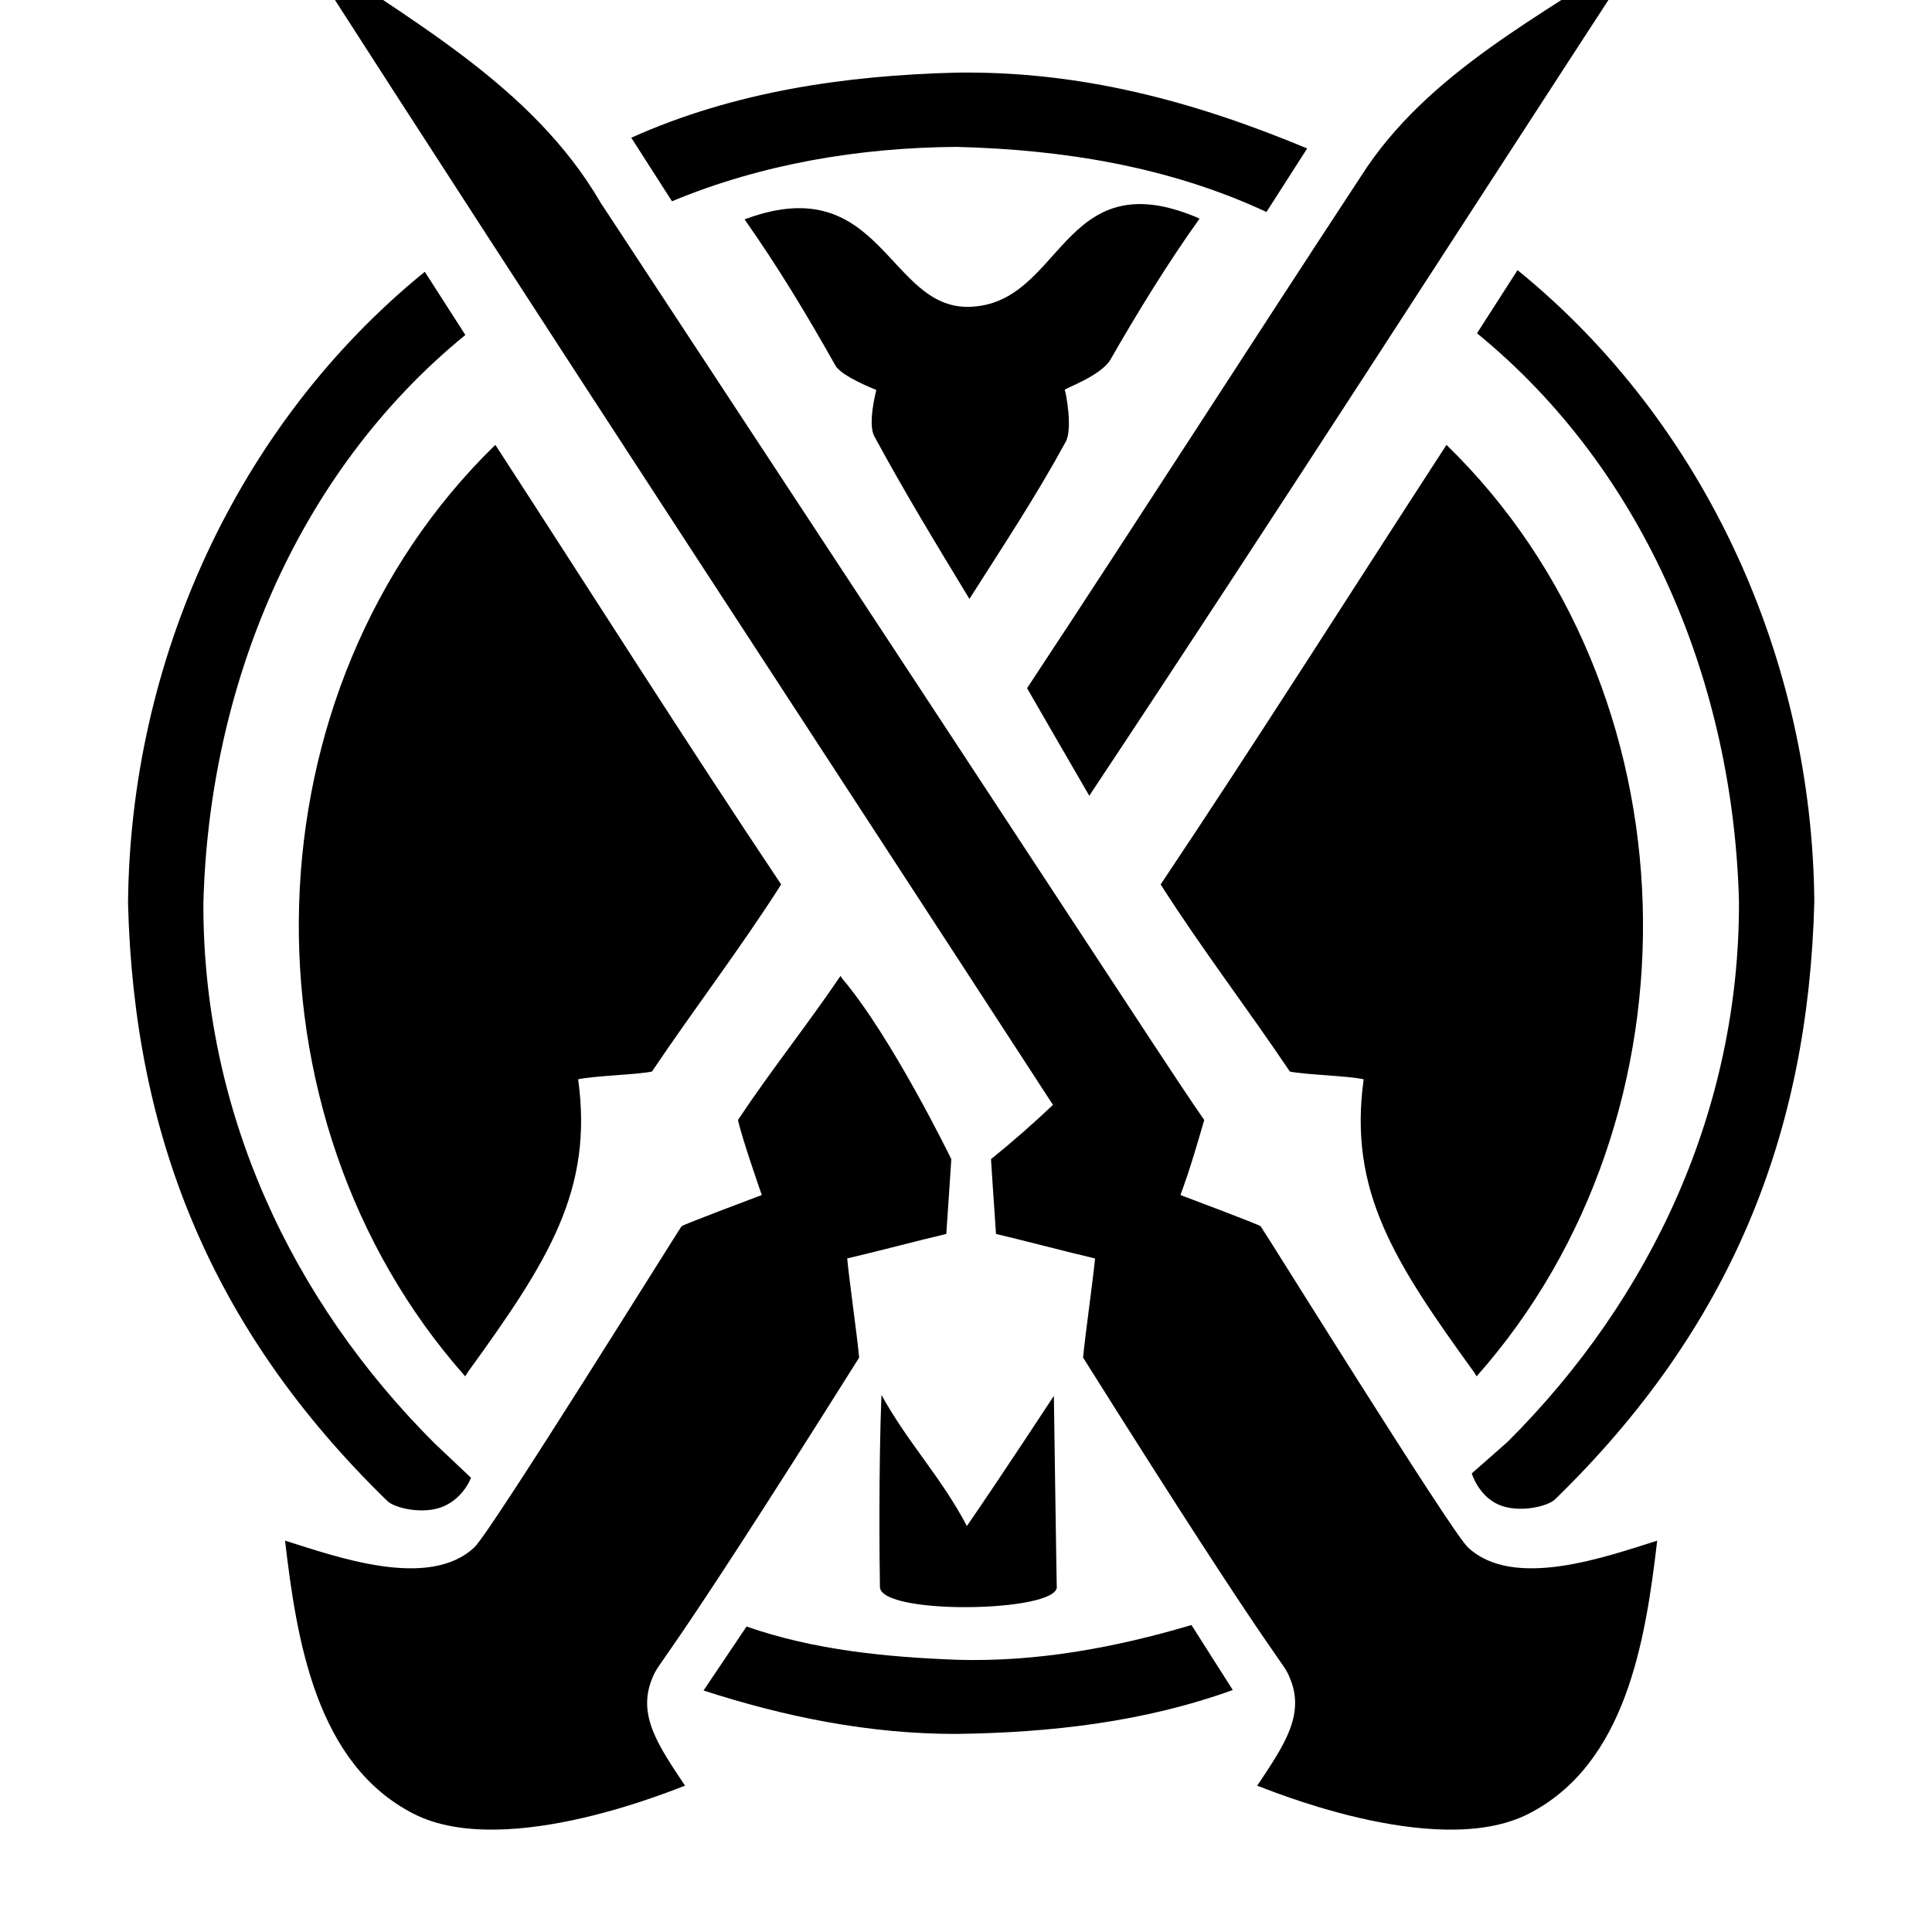
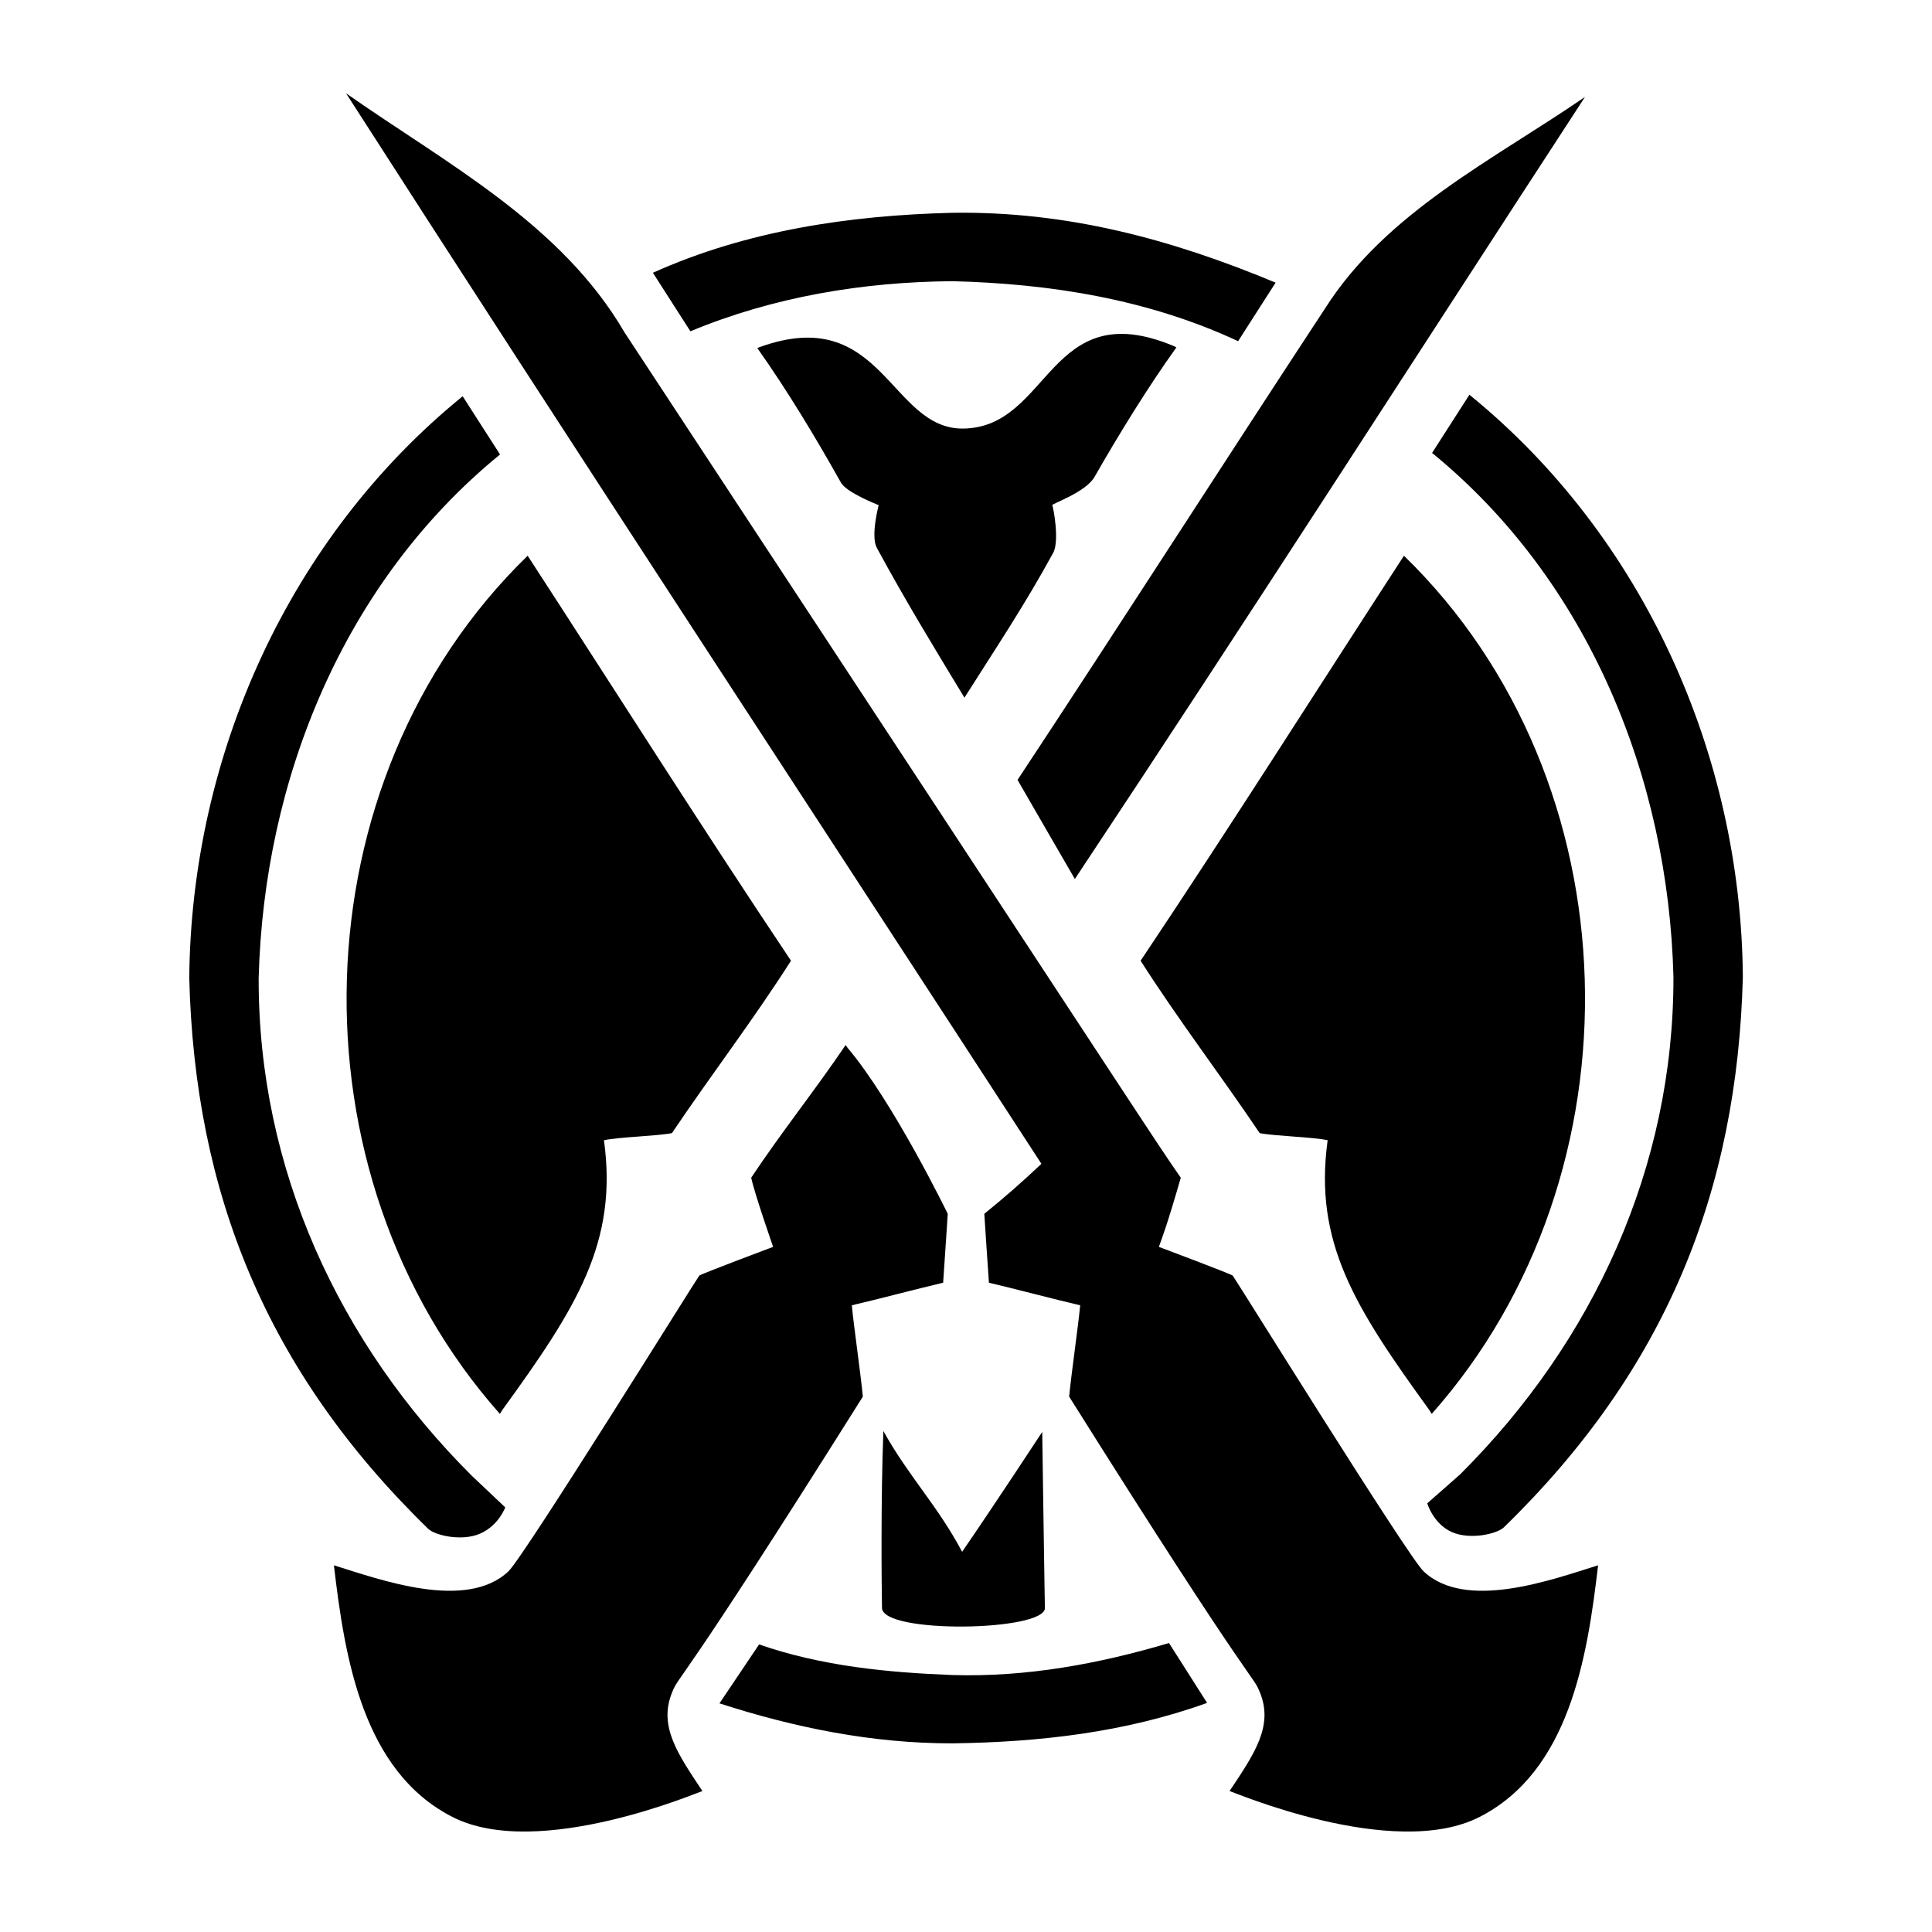
- <svg xmlns="http://www.w3.org/2000/svg" version="1.1" viewBox="-2.126 0.952 32.08 32.08">
+ <svg xmlns="http://www.w3.org/2000/svg" version="1.1" viewBox="-3.411 -1.677 34.82 34.82">
  <path fill="currentColor" d="M17.657 27.934l0.687 1.080c-1.48 0.534-3.035 0.709-4.595 0.729-1.433 0.002-2.835-0.281-4.193-0.721l0.714-1.062c1.124 0.391 2.315 0.507 3.494 0.552 1.326 0.039 2.627-0.201 3.893-0.577zM4.927 5.465v0c-3.132 2.546-4.894 6.478-4.927 10.488 0.099 3.854 1.379 7.075 4.306 9.923 0.121 0.118 0.608 0.234 0.941 0.085s0.448-0.471 0.448-0.471c-0.020-0.019-0.581-0.549-0.601-0.568-2.402-2.394-3.852-5.542-3.843-8.969 0.092-3.574 1.528-7.136 4.35-9.439l-0.673-1.049zM13.755 2.158v0c-1.847 0.046-3.7 0.317-5.399 1.081l0.676 1.055c1.492-0.621 3.112-0.891 4.722-0.903 1.77 0.044 3.533 0.327 5.149 1.081l0.676-1.055c-1.886-0.786-3.761-1.289-5.826-1.259zM22.392 23.806c3.847-4.336 3.675-11.411-0.5-15.467-1.587 2.443-3.127 4.878-4.746 7.299 0.683 1.071 1.436 2.052 2.146 3.107 0.274 0.054 0.951 0.069 1.225 0.128-0.254 1.844 0.496 3.018 1.826 4.854 0.018 0.025 0.033 0.053 0.050 0.079zM12.511 24.116c0.457 0.823 0.977 1.341 1.418 2.175 0.549-0.796 1.444-2.161 1.444-2.161s0.049 3.434 0.049 3.173c0 0.422-2.927 0.471-2.937 0-0.007-0.346-0.023-1.987 0.025-3.186zM10.128 19.548c0.543-0.818 1.153-1.579 1.702-2.391 0.012 0.017 0.023 0.036 0.037 0.053 0.827 0.982 1.803 2.989 1.803 2.989s-0.053 0.818-0.083 1.242c-0.436 0.102-1.204 0.305-1.646 0.407 0.038 0.393 0.162 1.253 0.199 1.646-3.425 5.45-3.298 4.98-3.442 5.341-0.24 0.6 0.105 1.099 0.551 1.768-0.034-0-2.946 1.26-4.503 0.468-1.624-0.827-1.945-2.88-2.139-4.537 0.829 0.258 2.385 0.829 3.146 0.108 0.283-0.268 3.408-5.299 3.439-5.329s1.331-0.518 1.331-0.518-0.336-0.961-0.395-1.246zM5.599 23.806c-3.847-4.336-3.675-11.411 0.5-15.467 1.587 2.443 3.127 4.878 4.746 7.299-0.683 1.071-1.436 2.052-2.146 3.107-0.274 0.054-0.951 0.069-1.225 0.128 0.254 1.844-0.496 3.018-1.826 4.854-0.018 0.025-0.033 0.053-0.050 0.079zM10.237 4.595c0.015-0.006 0.031-0.012 0.046-0.017 2.217-0.8 2.342 1.491 3.672 1.469 1.567-0.026 1.53-2.426 3.782-1.49 0.018 0.008 0.036 0.018 0.054 0.027-0.51 0.71-1.045 1.58-1.476 2.335-0.159 0.278-0.776 0.485-0.761 0.508s0.136 0.641 0.016 0.86c-0.507 0.931-1.031 1.714-1.599 2.61-0.565-0.932-1.061-1.745-1.58-2.702-0.114-0.21 0.034-0.768 0.034-0.768s-0.578-0.224-0.679-0.405c-0.467-0.83-0.957-1.646-1.509-2.427zM20.469 3.884c1.108-1.743 3.034-2.679 4.686-3.814-3.061 4.697-6.090 9.42-9.194 14.095-0.344-0.597-0.694-1.194-1.033-1.786 1.861-2.819 3.685-5.67 5.541-8.495zM2.823 0v0c4.143 6.451 8.355 12.863 12.535 19.298-0.331 0.314-0.674 0.615-1.029 0.901v0c0 0 0.053 0.818 0.083 1.242 0.436 0.102 1.204 0.305 1.645 0.407-0.038 0.393-0.162 1.253-0.199 1.646 3.425 5.45 3.298 4.98 3.442 5.341 0.24 0.6-0.105 1.099-0.551 1.768 0.034-0 2.946 1.26 4.503 0.468 1.624-0.827 1.945-2.88 2.139-4.537-0.828 0.258-2.385 0.829-3.146 0.108-0.283-0.268-3.408-5.299-3.439-5.329s-1.331-0.518-1.331-0.518c0.061-0.174 0.135-0.346 0.395-1.246-0.541-0.782-0.274-0.406-10.024-15.233-1.146-1.969-3.223-3.050-5.025-4.315zM23.073 5.438l-0 0c3.132 2.546 4.894 6.478 4.927 10.488-0.099 3.853-1.379 7.075-4.306 9.923-0.121 0.118-0.608 0.234-0.941 0.085s-0.441-0.517-0.441-0.517c0.020-0.019 0.575-0.503 0.594-0.523 2.402-2.394 3.852-5.542 3.843-8.969-0.092-3.574-1.528-7.136-4.35-9.439l0.673-1.049z" />
</svg>
